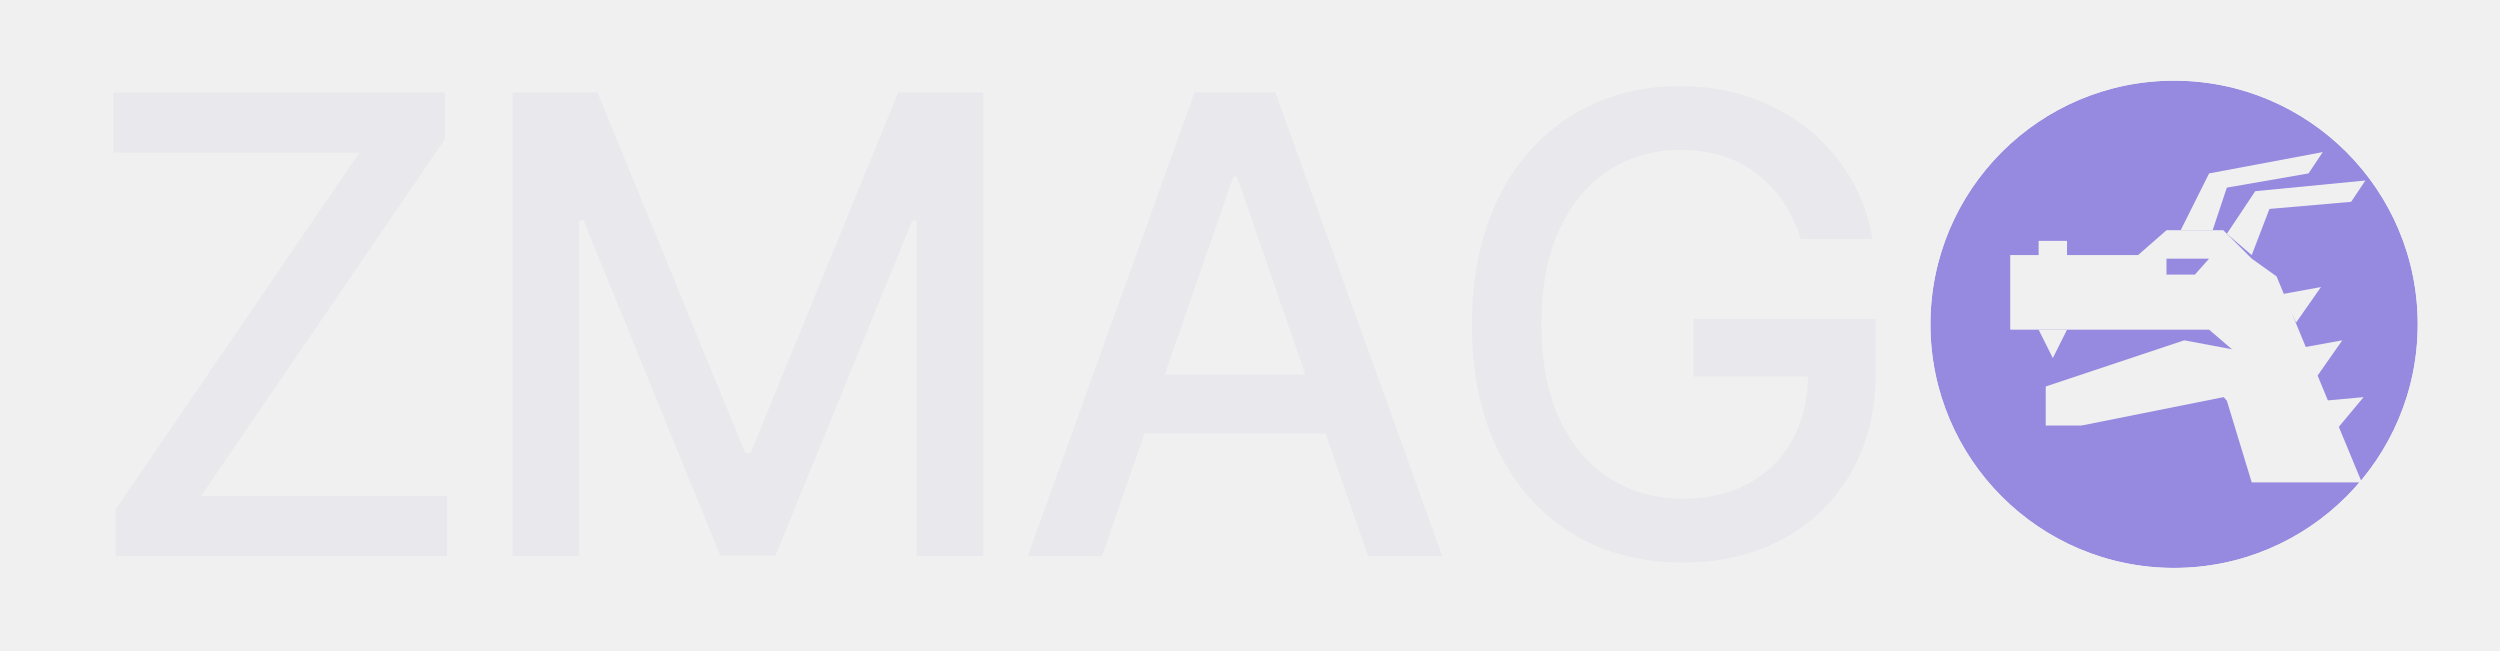
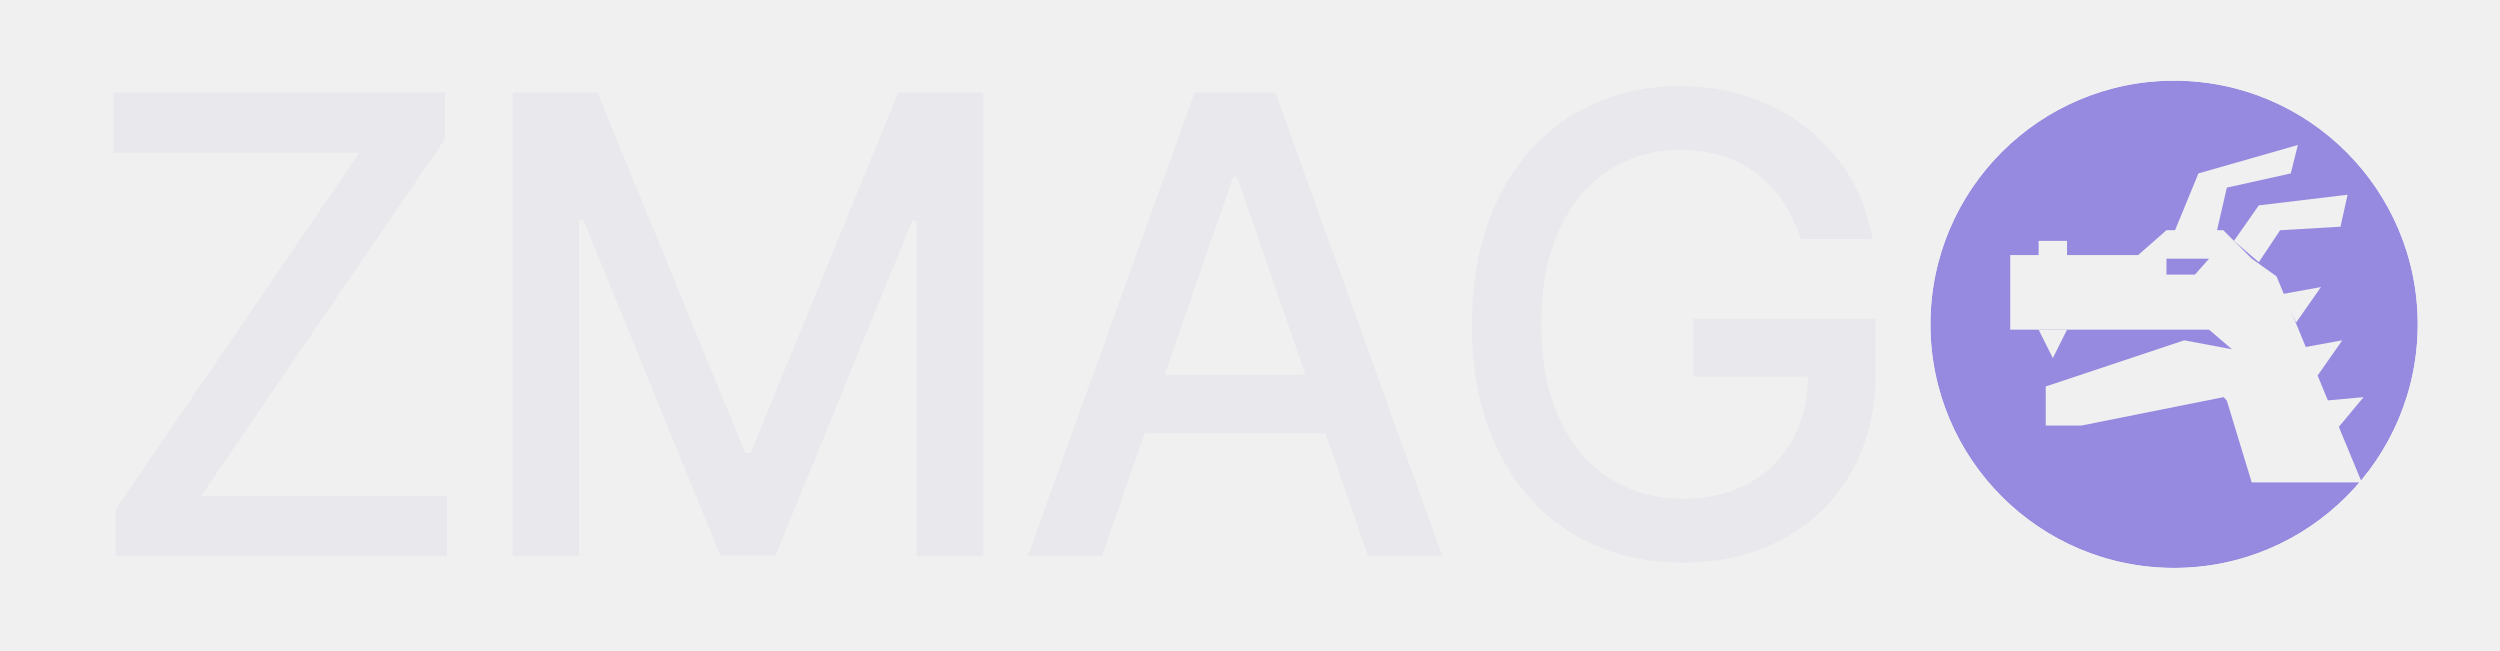
<svg xmlns="http://www.w3.org/2000/svg" viewBox="0 0 784 204" width="784" height="204">
  <g fill="#e9e9ed" transform="translate(24 174.43)">
    <path d="M116.19 0L12.22 0L12.22-14.63L88.71-126.56L11.58-126.56L11.58-145.45L115.55-145.45L115.55-130.82L39.06-18.89L116.19-18.89L116.19 0Z" />
    <path d="M136.75 0L136.75-145.45L163.38-145.45L209.69-32.39L211.39-32.39L257.70-145.45L284.34-145.45L284.34 0L263.45 0L263.45-105.26L262.11-105.26L219.21-0.21L201.88-0.21L158.98-105.33L157.63-105.33L157.63 0L136.75 0Z" />
    <path d="M334.93-38.49L321.58 0L298.29 0L350.63-145.45L375.99-145.45L428.33 0L405.03 0L391.68-38.49L334.93-38.49ZM341.26-56.96L385.36-56.96L363.91-119.03L362.78-119.03L341.26-56.96Z" />
    <path d="M563.23-99.50L540.72-99.50Q538.66-105.97 535.21-111.12Q531.77-116.26 527.01-119.92Q522.25-123.58 516.18-125.50Q510.11-127.41 502.86-127.41L502.86-127.41Q490.58-127.41 480.70-121.09Q470.83-114.77 465.12-102.59Q459.40-90.41 459.40-72.80L459.40-72.80Q459.40-55.11 465.15-42.90Q470.90-30.68 480.92-24.36Q490.93-18.04 503.72-18.04L503.72-18.04Q515.58-18.04 524.42-22.87Q533.26-27.70 538.09-36.51L538.09-36.51Q542.78-44.96 542.99-56.32L542.99-56.32L507.05-56.32L507.05-74.43L564.23-74.43L564.23-57.88Q564.23-39.56 556.45-26.10Q548.67-12.64 535.00-5.33Q521.33 1.99 503.72 1.99L503.72 1.99Q483.97 1.99 469.09-7.10Q454.21-16.19 445.90-32.92Q437.59-49.64 437.59-72.66L437.59-72.66Q437.59-90.06 442.42-103.91Q447.25-117.76 456.02-127.45Q464.80-137.14 476.69-142.29Q488.59-147.44 502.72-147.44L502.72-147.44Q514.51-147.44 524.70-143.96Q534.89-140.48 542.88-134.09Q550.88-127.70 556.13-118.93Q561.39-110.16 563.23-99.50L563.23-99.50Z" />
  </g>
  <svg x="604.09" y="24.00" width="155.40" height="155.40" viewBox="0 0 240 240">
    <defs>
      <mask id="zmw" maskUnits="userSpaceOnUse" x="0" y="0" width="240" height="240">
        <circle cx="120" cy="120" r="118" fill="#fff" />
        <g fill="#000" transform="translate(20 28) scale(.86)">
          <path fill-rule="evenodd" d="M24 110 L24 68 L40 68 L40 60 L56 60 L56 68 L96 68 L112 54 L144 54 L160 70 L174 80 L222 196 L160 196 L146 150 L130 132 L150 122 L136 110 Z M112 70 L136 70 L128 79 L112 79 Z" />
-           <path d="M120 54 L136 22 L200 10 L192 22 L146 30 L138 54 Z" />
-           <path d="M146 56 L162 32 L224 26 L216 38 L170 42 L160 68 Z" />
+           <path d="M116 56 L130 22 L186 6 L182 22 L146 30 L140 56 Z" />
+           <path d="M150 60 L164 40 L214 34 L210 52 L176 54 L164 72 Z" />
          <path d="M40 110 L56 110 L48 126 Z" />
          <path d="M122 116 L154 122 L154 146 L64 164 L44 164 L44 142 Z" />
          <path d="M177 90 L199 86 L185 106 Z" />
          <path d="M189 120 L211 116 L197 136 Z" />
          <path d="M201 150 L223 148 L208 166 Z" />
        </g>
      </mask>
    </defs>
    <circle cx="120" cy="120" r="118" fill="#968ae0" mask="url(#zmw)" />
  </svg>
</svg>
